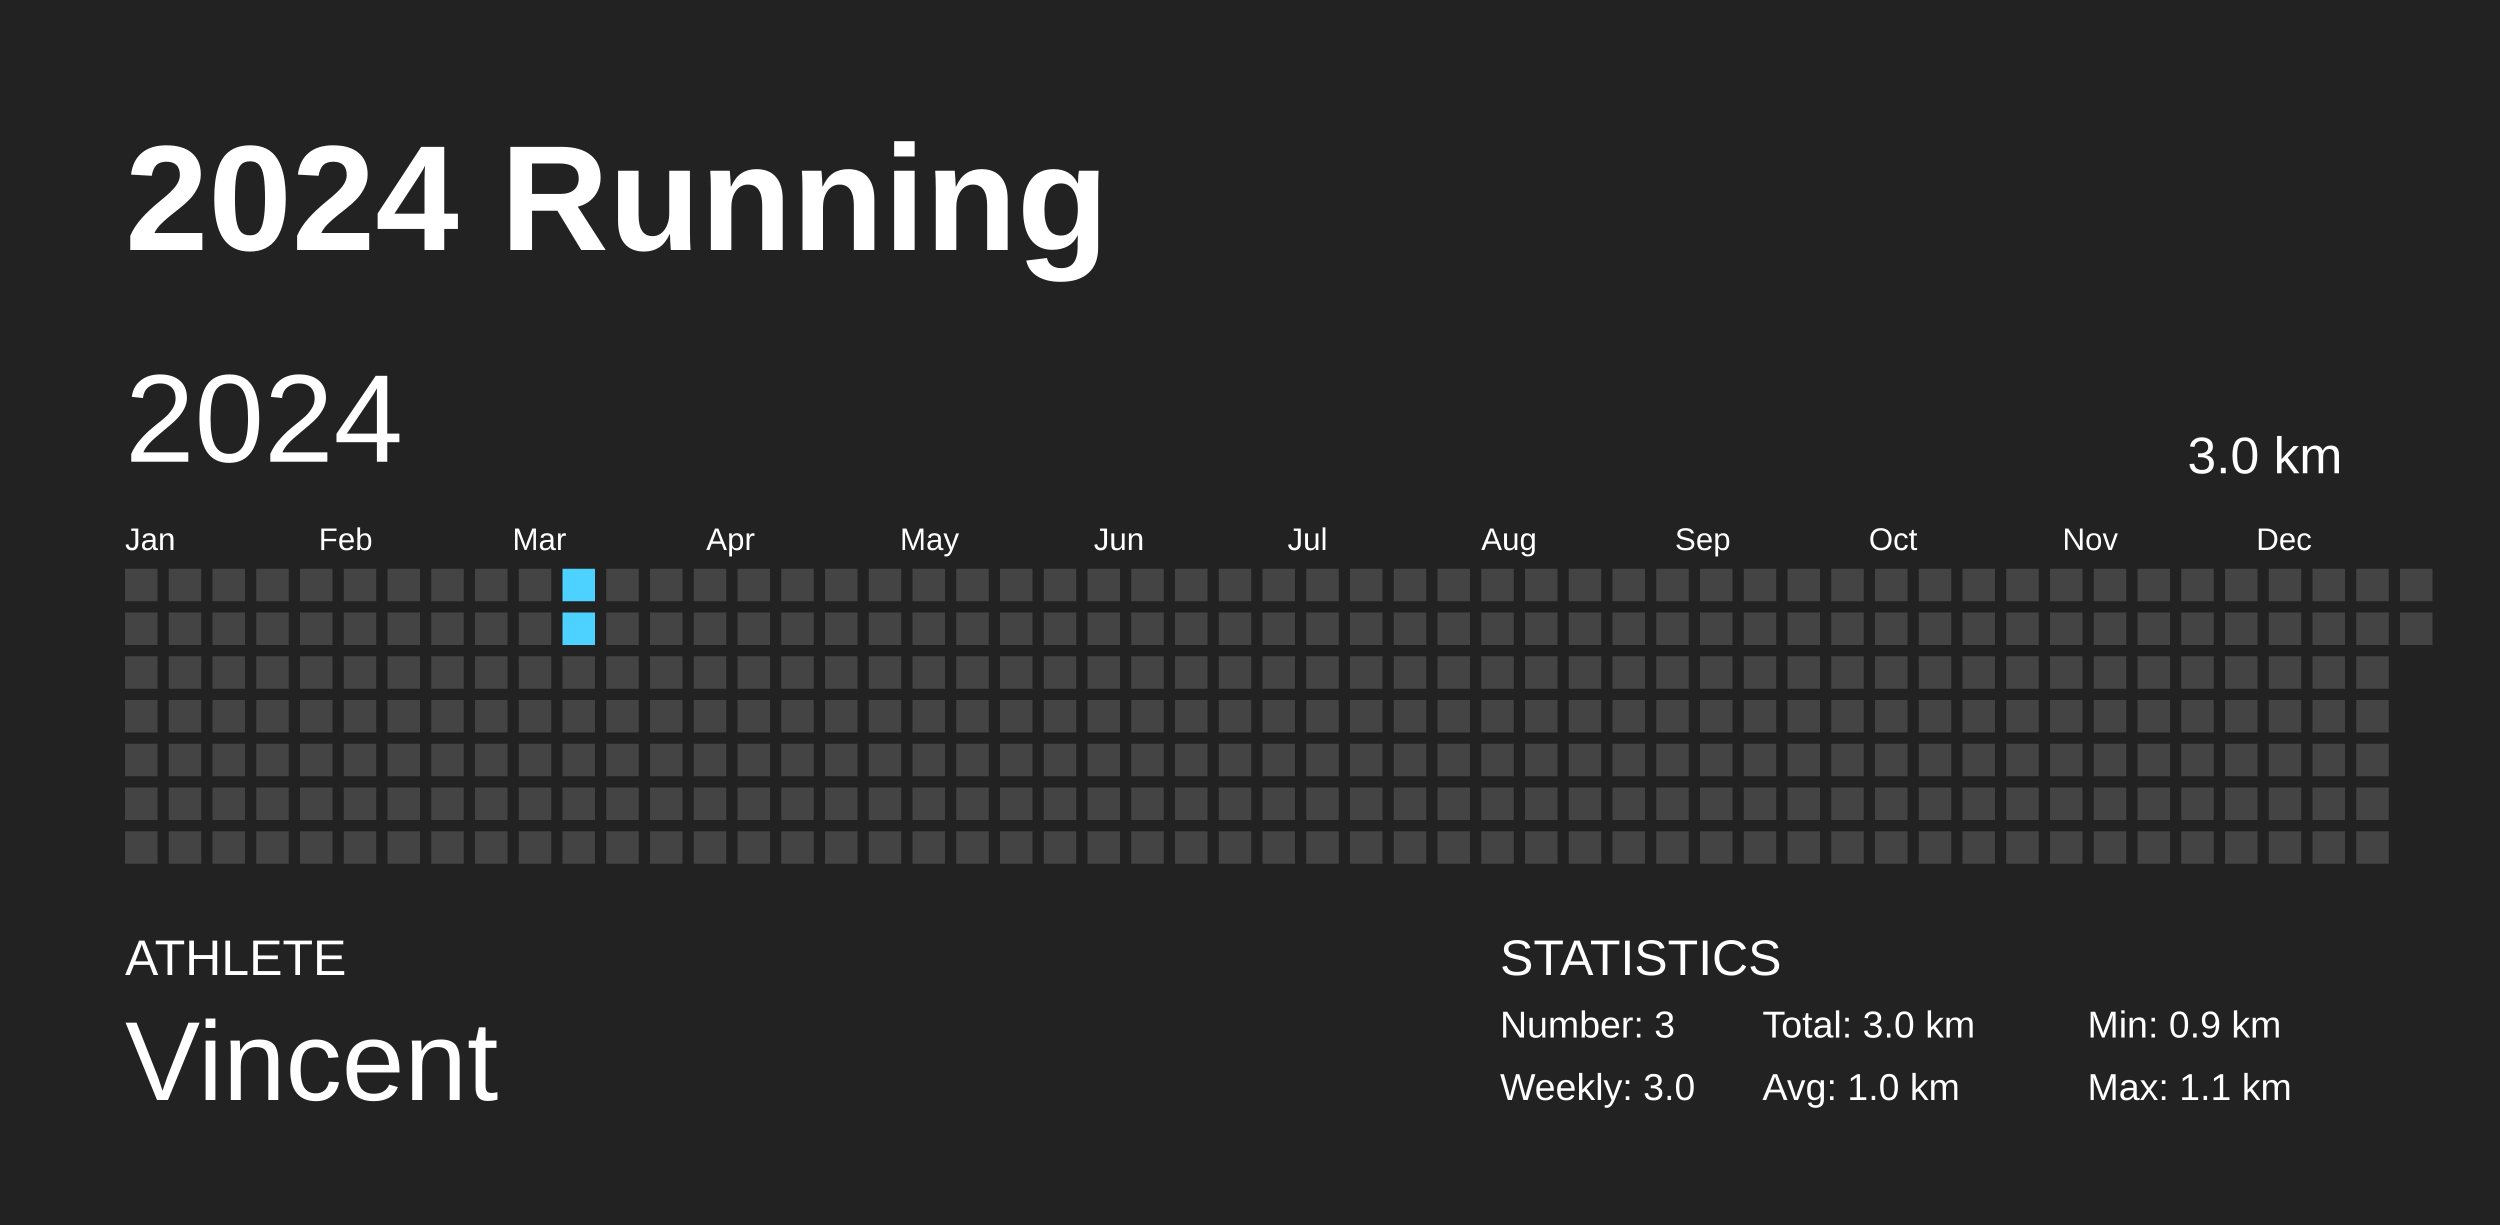
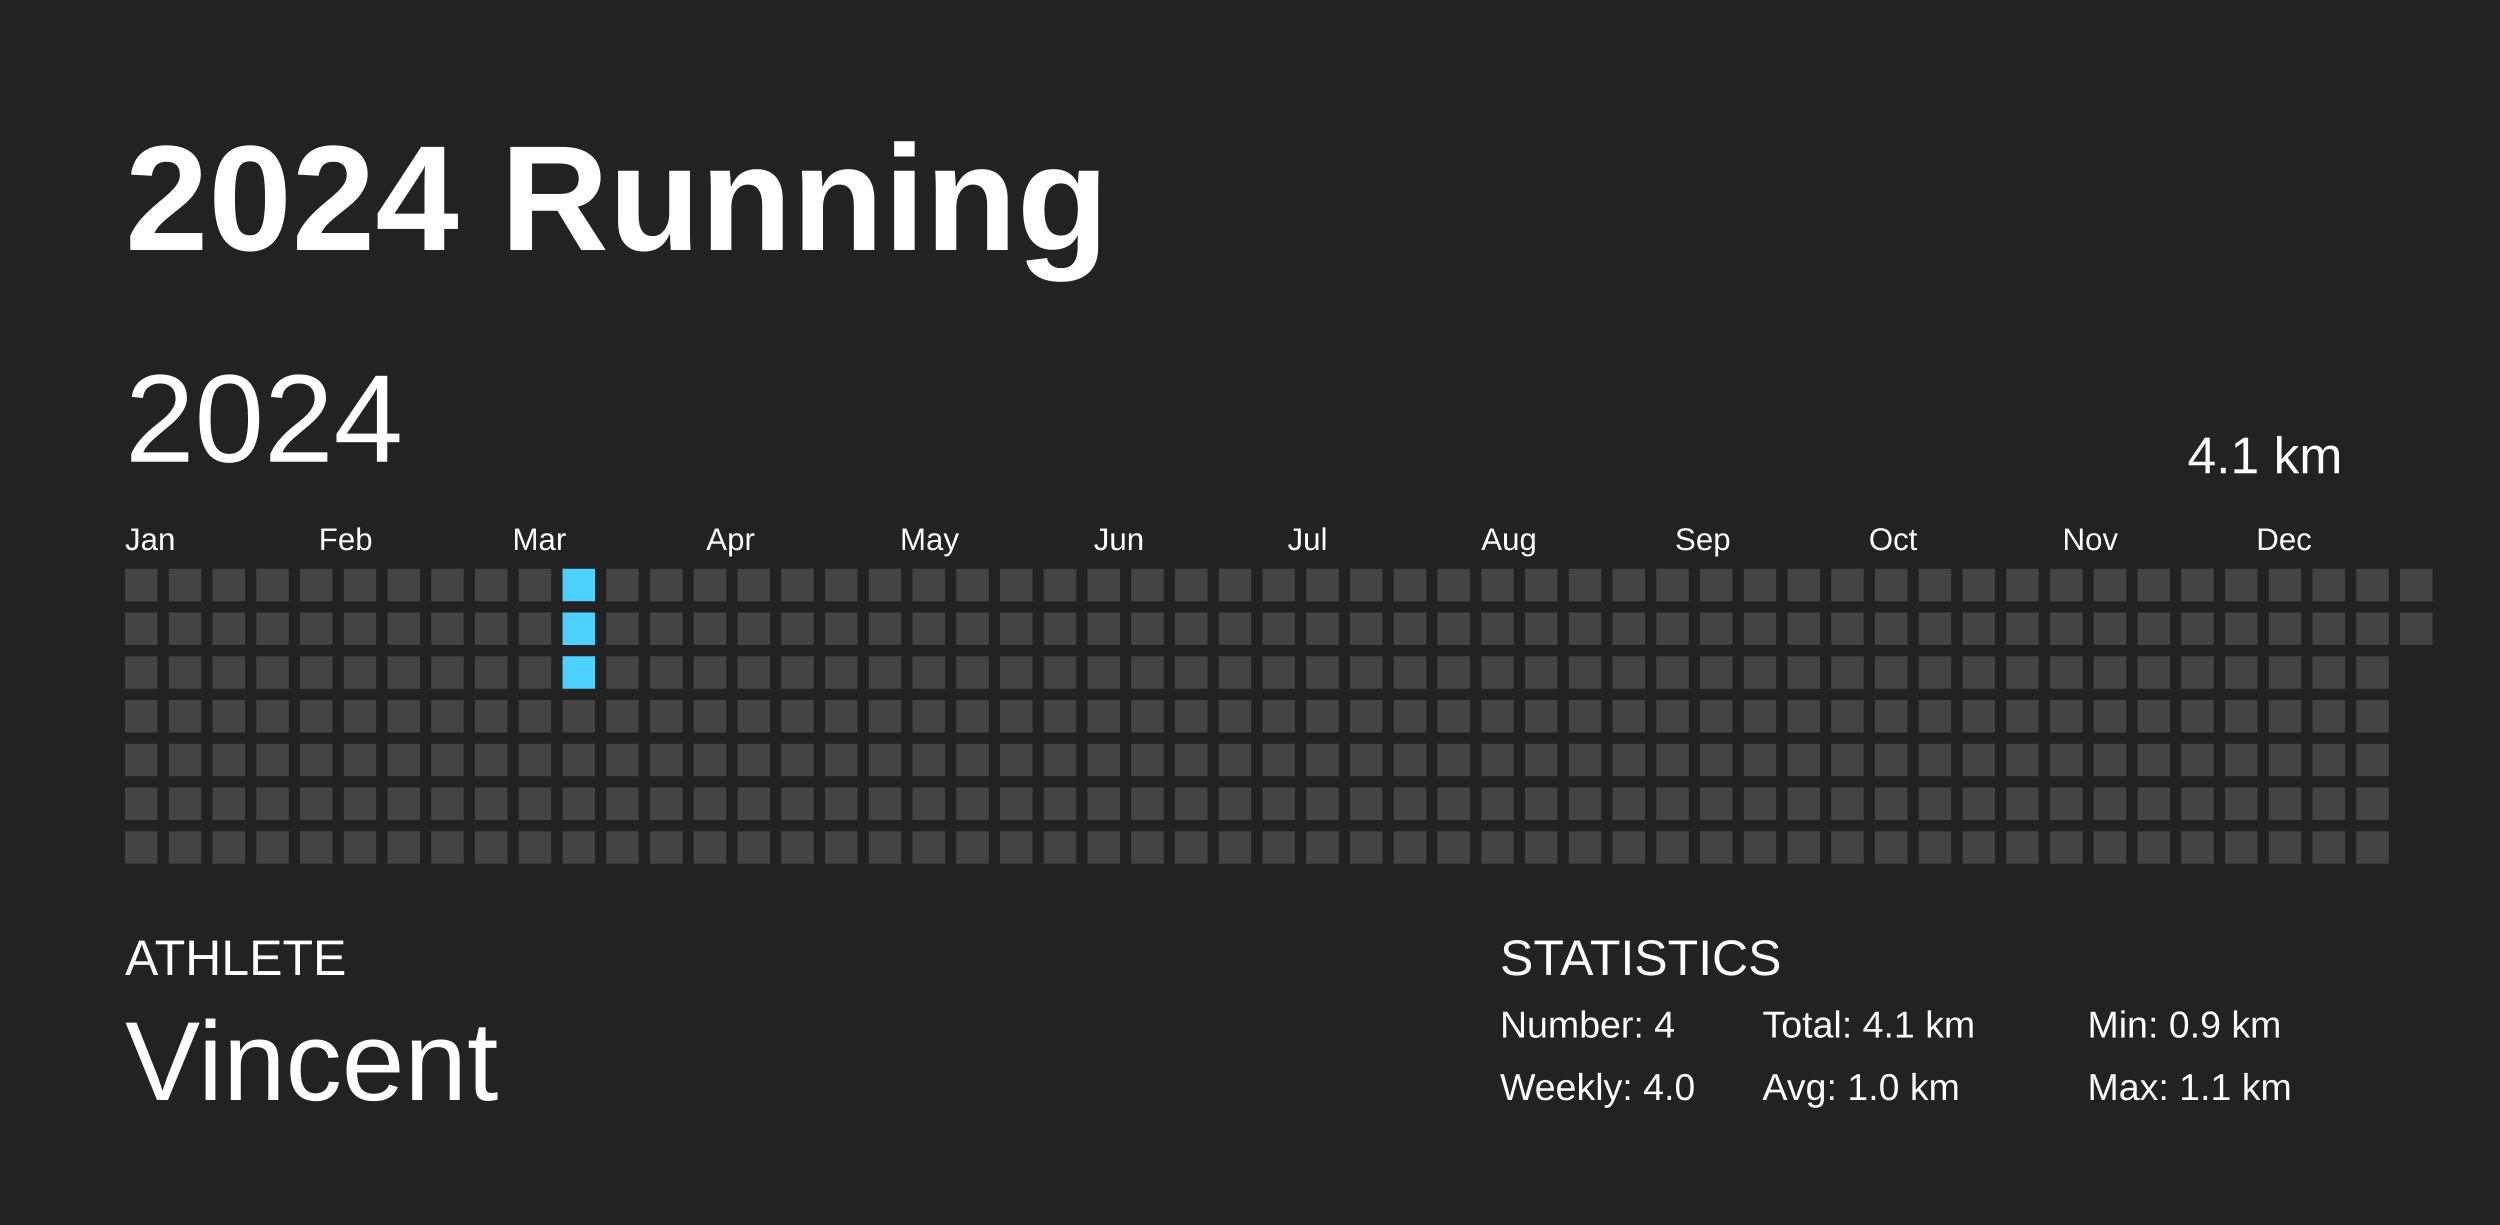
<svg xmlns="http://www.w3.org/2000/svg" baseProfile="full" height="98mm" version="1.1" viewBox="0,0,200,98" width="200mm">
  <defs />
  <rect fill="#222222" height="98" width="200" x="0" y="0" />
  <text fill="#FFFFFF" style="font-size:12px; font-family:Arial; font-weight:bold;" x="10" y="20">2024 Running</text>
  <text fill="#FFFFFF" style="font-size:4px; font-family:Arial" x="10" y="78">ATHLETE</text>
  <text fill="#FFFFFF" style="font-size:9px; font-family:Arial" x="10" y="88">Vincent</text>
  <text fill="#FFFFFF" style="font-size:4px; font-family:Arial" x="120" y="78">STATISTICS</text>
-   <text fill="#FFFFFF" style="font-size:3px; font-family:Arial" x="120" y="83">Number: 3</text>
-   <text fill="#FFFFFF" style="font-size:3px; font-family:Arial" x="120" y="88">Weekly: 3.0</text>
-   <text fill="#FFFFFF" style="font-size:3px; font-family:Arial" x="141" y="83">Total: 3.0 km</text>
+   <text fill="#FFFFFF" style="font-size:3px; font-family:Arial" x="120" y="83">Number: 4</text>
+   <text fill="#FFFFFF" style="font-size:3px; font-family:Arial" x="120" y="88">Weekly: 4.0</text>
+   <text fill="#FFFFFF" style="font-size:3px; font-family:Arial" x="141" y="83">Total: 4.1 km</text>
  <text fill="#FFFFFF" style="font-size:3px; font-family:Arial" x="141" y="88">Avg: 1.0 km</text>
  <text fill="#FFFFFF" style="font-size:3px; font-family:Arial" x="167" y="83">Min: 0.9 km</text>
  <text fill="#FFFFFF" style="font-size:3px; font-family:Arial" x="167" y="88">Max: 1.1 km</text>
  <text dominant-baseline="hanging" fill="#FFFFFF" style="font-size:10.0px; font-family:Arial;" x="10" y="30">2024</text>
-   <text dominant-baseline="hanging" fill="#FFFFFF" style="font-size:4.125px; font-family:Arial;" x="175" y="35">3.0 km</text>
+   <text dominant-baseline="hanging" fill="#FFFFFF" style="font-size:4.125px; font-family:Arial;" x="175" y="35">4.1 km</text>
  <text fill="#FFFFFF" style="font-size:2.5px; font-family:Arial" x="10.0" y="44">Jan</text>
  <text fill="#FFFFFF" style="font-size:2.5px; font-family:Arial" x="25.5" y="44">Feb</text>
  <text fill="#FFFFFF" style="font-size:2.5px; font-family:Arial" x="41.0" y="44">Mar</text>
  <text fill="#FFFFFF" style="font-size:2.5px; font-family:Arial" x="56.5" y="44">Apr</text>
  <text fill="#FFFFFF" style="font-size:2.5px; font-family:Arial" x="72.0" y="44">May</text>
  <text fill="#FFFFFF" style="font-size:2.5px; font-family:Arial" x="87.5" y="44">Jun</text>
  <text fill="#FFFFFF" style="font-size:2.5px; font-family:Arial" x="103.0" y="44">Jul</text>
  <text fill="#FFFFFF" style="font-size:2.5px; font-family:Arial" x="118.5" y="44">Aug</text>
  <text fill="#FFFFFF" style="font-size:2.5px; font-family:Arial" x="134.0" y="44">Sep</text>
  <text fill="#FFFFFF" style="font-size:2.5px; font-family:Arial" x="149.5" y="44">Oct</text>
  <text fill="#FFFFFF" style="font-size:2.5px; font-family:Arial" x="165.0" y="44">Nov</text>
  <text fill="#FFFFFF" style="font-size:2.5px; font-family:Arial" x="180.5" y="44">Dec</text>
  <rect fill="#444444" height="2.6" width="2.6" x="10.0" y="45.5" />
  <rect fill="#444444" height="2.6" width="2.6" x="10.0" y="49.0" />
  <rect fill="#444444" height="2.6" width="2.6" x="10.0" y="52.5" />
  <rect fill="#444444" height="2.6" width="2.6" x="10.0" y="56.0" />
  <rect fill="#444444" height="2.6" width="2.6" x="10.0" y="59.5" />
  <rect fill="#444444" height="2.6" width="2.6" x="10.0" y="63.0" />
  <rect fill="#444444" height="2.6" width="2.6" x="10.0" y="66.5" />
  <rect fill="#444444" height="2.6" width="2.6" x="13.5" y="45.5" />
  <rect fill="#444444" height="2.6" width="2.6" x="13.5" y="49.0" />
  <rect fill="#444444" height="2.6" width="2.6" x="13.5" y="52.5" />
  <rect fill="#444444" height="2.6" width="2.6" x="13.5" y="56.0" />
  <rect fill="#444444" height="2.6" width="2.6" x="13.5" y="59.5" />
  <rect fill="#444444" height="2.6" width="2.6" x="13.5" y="63.0" />
  <rect fill="#444444" height="2.6" width="2.6" x="13.5" y="66.5" />
  <rect fill="#444444" height="2.6" width="2.6" x="17.0" y="45.5" />
  <rect fill="#444444" height="2.6" width="2.6" x="17.0" y="49.0" />
  <rect fill="#444444" height="2.6" width="2.6" x="17.0" y="52.5" />
  <rect fill="#444444" height="2.6" width="2.6" x="17.0" y="56.0" />
  <rect fill="#444444" height="2.6" width="2.6" x="17.0" y="59.5" />
  <rect fill="#444444" height="2.6" width="2.6" x="17.0" y="63.0" />
  <rect fill="#444444" height="2.6" width="2.6" x="17.0" y="66.5" />
  <rect fill="#444444" height="2.6" width="2.6" x="20.5" y="45.5" />
  <rect fill="#444444" height="2.6" width="2.6" x="20.5" y="49.0" />
  <rect fill="#444444" height="2.6" width="2.6" x="20.5" y="52.5" />
  <rect fill="#444444" height="2.6" width="2.6" x="20.5" y="56.0" />
  <rect fill="#444444" height="2.6" width="2.6" x="20.5" y="59.5" />
  <rect fill="#444444" height="2.6" width="2.6" x="20.5" y="63.0" />
  <rect fill="#444444" height="2.6" width="2.6" x="20.5" y="66.5" />
  <rect fill="#444444" height="2.6" width="2.6" x="24.0" y="45.5" />
  <rect fill="#444444" height="2.6" width="2.6" x="24.0" y="49.0" />
  <rect fill="#444444" height="2.6" width="2.6" x="24.0" y="52.5" />
  <rect fill="#444444" height="2.6" width="2.6" x="24.0" y="56.0" />
  <rect fill="#444444" height="2.6" width="2.6" x="24.0" y="59.5" />
  <rect fill="#444444" height="2.6" width="2.6" x="24.0" y="63.0" />
  <rect fill="#444444" height="2.6" width="2.6" x="24.0" y="66.5" />
  <rect fill="#444444" height="2.6" width="2.6" x="27.5" y="45.5" />
  <rect fill="#444444" height="2.6" width="2.6" x="27.5" y="49.0" />
  <rect fill="#444444" height="2.6" width="2.6" x="27.5" y="52.5" />
  <rect fill="#444444" height="2.6" width="2.6" x="27.5" y="56.0" />
  <rect fill="#444444" height="2.6" width="2.6" x="27.5" y="59.5" />
  <rect fill="#444444" height="2.6" width="2.6" x="27.5" y="63.0" />
  <rect fill="#444444" height="2.6" width="2.6" x="27.5" y="66.5" />
  <rect fill="#444444" height="2.6" width="2.6" x="31.0" y="45.5" />
  <rect fill="#444444" height="2.6" width="2.6" x="31.0" y="49.0" />
  <rect fill="#444444" height="2.6" width="2.6" x="31.0" y="52.5" />
  <rect fill="#444444" height="2.6" width="2.6" x="31.0" y="56.0" />
  <rect fill="#444444" height="2.6" width="2.6" x="31.0" y="59.5" />
  <rect fill="#444444" height="2.6" width="2.6" x="31.0" y="63.0" />
  <rect fill="#444444" height="2.6" width="2.6" x="31.0" y="66.5" />
  <rect fill="#444444" height="2.6" width="2.6" x="34.5" y="45.5" />
  <rect fill="#444444" height="2.6" width="2.6" x="34.5" y="49.0" />
  <rect fill="#444444" height="2.6" width="2.6" x="34.5" y="52.5" />
  <rect fill="#444444" height="2.6" width="2.6" x="34.5" y="56.0" />
  <rect fill="#444444" height="2.6" width="2.6" x="34.5" y="59.5" />
  <rect fill="#444444" height="2.6" width="2.6" x="34.5" y="63.0" />
  <rect fill="#444444" height="2.6" width="2.6" x="34.5" y="66.5" />
  <rect fill="#444444" height="2.6" width="2.6" x="38.0" y="45.5" />
  <rect fill="#444444" height="2.6" width="2.6" x="38.0" y="49.0" />
  <rect fill="#444444" height="2.6" width="2.6" x="38.0" y="52.5" />
  <rect fill="#444444" height="2.6" width="2.6" x="38.0" y="56.0" />
  <rect fill="#444444" height="2.6" width="2.6" x="38.0" y="59.5" />
  <rect fill="#444444" height="2.6" width="2.6" x="38.0" y="63.0" />
  <rect fill="#444444" height="2.6" width="2.6" x="38.0" y="66.5" />
  <rect fill="#444444" height="2.6" width="2.6" x="41.5" y="45.5" />
  <rect fill="#444444" height="2.6" width="2.6" x="41.5" y="49.0" />
  <rect fill="#444444" height="2.6" width="2.6" x="41.5" y="52.5" />
  <rect fill="#444444" height="2.6" width="2.6" x="41.5" y="56.0" />
  <rect fill="#444444" height="2.6" width="2.6" x="41.5" y="59.5" />
  <rect fill="#444444" height="2.6" width="2.6" x="41.5" y="63.0" />
  <rect fill="#444444" height="2.6" width="2.6" x="41.5" y="66.5" />
  <rect fill="#4dd2ff" height="2.6" width="2.6" x="45.0" y="45.5" />
  <rect fill="#4dd2ff" height="2.6" width="2.6" x="45.0" y="49.0" />
-   <rect fill="#444444" height="2.6" width="2.6" x="45.0" y="52.5" />
+   <rect fill="#4dd2ff" height="2.6" width="2.6" x="45.0" y="52.5" />
  <rect fill="#444444" height="2.6" width="2.6" x="45.0" y="56.0" />
  <rect fill="#444444" height="2.6" width="2.6" x="45.0" y="59.5" />
  <rect fill="#444444" height="2.6" width="2.6" x="45.0" y="63.0" />
  <rect fill="#444444" height="2.6" width="2.6" x="45.0" y="66.5" />
  <rect fill="#444444" height="2.6" width="2.6" x="48.5" y="45.5" />
  <rect fill="#444444" height="2.6" width="2.6" x="48.5" y="49.0" />
  <rect fill="#444444" height="2.6" width="2.6" x="48.5" y="52.5" />
  <rect fill="#444444" height="2.6" width="2.6" x="48.5" y="56.0" />
  <rect fill="#444444" height="2.6" width="2.6" x="48.5" y="59.5" />
  <rect fill="#444444" height="2.6" width="2.6" x="48.5" y="63.0" />
  <rect fill="#444444" height="2.6" width="2.6" x="48.5" y="66.5" />
  <rect fill="#444444" height="2.6" width="2.6" x="52.0" y="45.5" />
  <rect fill="#444444" height="2.6" width="2.6" x="52.0" y="49.0" />
  <rect fill="#444444" height="2.6" width="2.6" x="52.0" y="52.5" />
  <rect fill="#444444" height="2.6" width="2.6" x="52.0" y="56.0" />
  <rect fill="#444444" height="2.6" width="2.6" x="52.0" y="59.5" />
  <rect fill="#444444" height="2.6" width="2.6" x="52.0" y="63.0" />
  <rect fill="#444444" height="2.6" width="2.6" x="52.0" y="66.5" />
  <rect fill="#444444" height="2.6" width="2.6" x="55.5" y="45.5" />
  <rect fill="#444444" height="2.6" width="2.6" x="55.5" y="49.0" />
  <rect fill="#444444" height="2.6" width="2.6" x="55.5" y="52.5" />
  <rect fill="#444444" height="2.6" width="2.6" x="55.5" y="56.0" />
  <rect fill="#444444" height="2.6" width="2.6" x="55.5" y="59.5" />
  <rect fill="#444444" height="2.6" width="2.6" x="55.5" y="63.0" />
  <rect fill="#444444" height="2.6" width="2.6" x="55.5" y="66.5" />
  <rect fill="#444444" height="2.6" width="2.6" x="59.0" y="45.5" />
  <rect fill="#444444" height="2.6" width="2.6" x="59.0" y="49.0" />
  <rect fill="#444444" height="2.6" width="2.6" x="59.0" y="52.5" />
  <rect fill="#444444" height="2.6" width="2.6" x="59.0" y="56.0" />
  <rect fill="#444444" height="2.6" width="2.6" x="59.0" y="59.5" />
  <rect fill="#444444" height="2.6" width="2.6" x="59.0" y="63.0" />
  <rect fill="#444444" height="2.6" width="2.6" x="59.0" y="66.5" />
  <rect fill="#444444" height="2.6" width="2.6" x="62.5" y="45.5" />
  <rect fill="#444444" height="2.6" width="2.6" x="62.5" y="49.0" />
  <rect fill="#444444" height="2.6" width="2.6" x="62.5" y="52.5" />
  <rect fill="#444444" height="2.6" width="2.6" x="62.5" y="56.0" />
  <rect fill="#444444" height="2.6" width="2.6" x="62.5" y="59.5" />
  <rect fill="#444444" height="2.6" width="2.6" x="62.5" y="63.0" />
  <rect fill="#444444" height="2.6" width="2.6" x="62.5" y="66.5" />
  <rect fill="#444444" height="2.6" width="2.6" x="66.0" y="45.5" />
  <rect fill="#444444" height="2.6" width="2.6" x="66.0" y="49.0" />
  <rect fill="#444444" height="2.6" width="2.6" x="66.0" y="52.5" />
  <rect fill="#444444" height="2.6" width="2.6" x="66.0" y="56.0" />
  <rect fill="#444444" height="2.6" width="2.6" x="66.0" y="59.5" />
  <rect fill="#444444" height="2.6" width="2.6" x="66.0" y="63.0" />
  <rect fill="#444444" height="2.6" width="2.6" x="66.0" y="66.5" />
  <rect fill="#444444" height="2.6" width="2.6" x="69.5" y="45.5" />
  <rect fill="#444444" height="2.6" width="2.6" x="69.5" y="49.0" />
  <rect fill="#444444" height="2.6" width="2.6" x="69.5" y="52.5" />
  <rect fill="#444444" height="2.6" width="2.6" x="69.5" y="56.0" />
  <rect fill="#444444" height="2.6" width="2.6" x="69.5" y="59.5" />
  <rect fill="#444444" height="2.6" width="2.6" x="69.5" y="63.0" />
  <rect fill="#444444" height="2.6" width="2.6" x="69.5" y="66.5" />
  <rect fill="#444444" height="2.6" width="2.6" x="73.0" y="45.5" />
  <rect fill="#444444" height="2.6" width="2.6" x="73.0" y="49.0" />
  <rect fill="#444444" height="2.6" width="2.6" x="73.0" y="52.5" />
  <rect fill="#444444" height="2.6" width="2.6" x="73.0" y="56.0" />
  <rect fill="#444444" height="2.6" width="2.6" x="73.0" y="59.5" />
  <rect fill="#444444" height="2.6" width="2.6" x="73.0" y="63.0" />
  <rect fill="#444444" height="2.6" width="2.6" x="73.0" y="66.5" />
  <rect fill="#444444" height="2.6" width="2.6" x="76.5" y="45.5" />
  <rect fill="#444444" height="2.6" width="2.6" x="76.5" y="49.0" />
  <rect fill="#444444" height="2.6" width="2.6" x="76.5" y="52.5" />
  <rect fill="#444444" height="2.6" width="2.6" x="76.5" y="56.0" />
  <rect fill="#444444" height="2.6" width="2.6" x="76.5" y="59.5" />
  <rect fill="#444444" height="2.6" width="2.6" x="76.5" y="63.0" />
  <rect fill="#444444" height="2.6" width="2.6" x="76.5" y="66.5" />
  <rect fill="#444444" height="2.6" width="2.6" x="80.0" y="45.5" />
  <rect fill="#444444" height="2.6" width="2.6" x="80.0" y="49.0" />
  <rect fill="#444444" height="2.6" width="2.6" x="80.0" y="52.5" />
  <rect fill="#444444" height="2.6" width="2.6" x="80.0" y="56.0" />
  <rect fill="#444444" height="2.6" width="2.6" x="80.0" y="59.5" />
  <rect fill="#444444" height="2.6" width="2.6" x="80.0" y="63.0" />
  <rect fill="#444444" height="2.6" width="2.6" x="80.0" y="66.5" />
  <rect fill="#444444" height="2.6" width="2.6" x="83.5" y="45.5" />
  <rect fill="#444444" height="2.6" width="2.6" x="83.5" y="49.0" />
  <rect fill="#444444" height="2.6" width="2.6" x="83.5" y="52.5" />
  <rect fill="#444444" height="2.6" width="2.6" x="83.5" y="56.0" />
  <rect fill="#444444" height="2.6" width="2.6" x="83.5" y="59.5" />
  <rect fill="#444444" height="2.6" width="2.6" x="83.5" y="63.0" />
  <rect fill="#444444" height="2.6" width="2.6" x="83.5" y="66.5" />
  <rect fill="#444444" height="2.6" width="2.6" x="87.0" y="45.5" />
  <rect fill="#444444" height="2.6" width="2.6" x="87.0" y="49.0" />
  <rect fill="#444444" height="2.6" width="2.6" x="87.0" y="52.5" />
  <rect fill="#444444" height="2.6" width="2.6" x="87.0" y="56.0" />
  <rect fill="#444444" height="2.6" width="2.6" x="87.0" y="59.5" />
  <rect fill="#444444" height="2.6" width="2.6" x="87.0" y="63.0" />
  <rect fill="#444444" height="2.6" width="2.6" x="87.0" y="66.5" />
  <rect fill="#444444" height="2.6" width="2.6" x="90.5" y="45.5" />
  <rect fill="#444444" height="2.6" width="2.6" x="90.5" y="49.0" />
  <rect fill="#444444" height="2.6" width="2.6" x="90.5" y="52.5" />
  <rect fill="#444444" height="2.6" width="2.6" x="90.5" y="56.0" />
  <rect fill="#444444" height="2.6" width="2.6" x="90.5" y="59.5" />
  <rect fill="#444444" height="2.6" width="2.6" x="90.5" y="63.0" />
  <rect fill="#444444" height="2.6" width="2.6" x="90.5" y="66.5" />
  <rect fill="#444444" height="2.6" width="2.6" x="94.0" y="45.5" />
  <rect fill="#444444" height="2.6" width="2.6" x="94.0" y="49.0" />
  <rect fill="#444444" height="2.6" width="2.6" x="94.0" y="52.5" />
  <rect fill="#444444" height="2.6" width="2.6" x="94.0" y="56.0" />
  <rect fill="#444444" height="2.6" width="2.6" x="94.0" y="59.5" />
  <rect fill="#444444" height="2.6" width="2.6" x="94.0" y="63.0" />
  <rect fill="#444444" height="2.6" width="2.6" x="94.0" y="66.5" />
  <rect fill="#444444" height="2.6" width="2.6" x="97.5" y="45.5" />
  <rect fill="#444444" height="2.6" width="2.6" x="97.5" y="49.0" />
  <rect fill="#444444" height="2.6" width="2.6" x="97.5" y="52.5" />
  <rect fill="#444444" height="2.6" width="2.6" x="97.5" y="56.0" />
  <rect fill="#444444" height="2.6" width="2.6" x="97.5" y="59.5" />
  <rect fill="#444444" height="2.6" width="2.6" x="97.5" y="63.0" />
  <rect fill="#444444" height="2.6" width="2.6" x="97.5" y="66.5" />
  <rect fill="#444444" height="2.6" width="2.6" x="101.0" y="45.5" />
  <rect fill="#444444" height="2.6" width="2.6" x="101.0" y="49.0" />
  <rect fill="#444444" height="2.6" width="2.6" x="101.0" y="52.5" />
  <rect fill="#444444" height="2.6" width="2.6" x="101.0" y="56.0" />
  <rect fill="#444444" height="2.6" width="2.6" x="101.0" y="59.5" />
  <rect fill="#444444" height="2.6" width="2.6" x="101.0" y="63.0" />
  <rect fill="#444444" height="2.6" width="2.6" x="101.0" y="66.5" />
  <rect fill="#444444" height="2.6" width="2.6" x="104.5" y="45.5" />
  <rect fill="#444444" height="2.6" width="2.6" x="104.5" y="49.0" />
  <rect fill="#444444" height="2.6" width="2.6" x="104.5" y="52.5" />
  <rect fill="#444444" height="2.6" width="2.6" x="104.5" y="56.0" />
  <rect fill="#444444" height="2.6" width="2.6" x="104.5" y="59.5" />
  <rect fill="#444444" height="2.6" width="2.6" x="104.5" y="63.0" />
  <rect fill="#444444" height="2.6" width="2.6" x="104.5" y="66.5" />
  <rect fill="#444444" height="2.6" width="2.6" x="108.0" y="45.5" />
  <rect fill="#444444" height="2.6" width="2.6" x="108.0" y="49.0" />
  <rect fill="#444444" height="2.6" width="2.6" x="108.0" y="52.5" />
  <rect fill="#444444" height="2.6" width="2.6" x="108.0" y="56.0" />
  <rect fill="#444444" height="2.6" width="2.6" x="108.0" y="59.5" />
  <rect fill="#444444" height="2.6" width="2.6" x="108.0" y="63.0" />
  <rect fill="#444444" height="2.6" width="2.6" x="108.0" y="66.5" />
  <rect fill="#444444" height="2.6" width="2.6" x="111.5" y="45.5" />
  <rect fill="#444444" height="2.6" width="2.6" x="111.5" y="49.0" />
  <rect fill="#444444" height="2.6" width="2.6" x="111.5" y="52.5" />
  <rect fill="#444444" height="2.6" width="2.6" x="111.5" y="56.0" />
  <rect fill="#444444" height="2.6" width="2.6" x="111.5" y="59.5" />
  <rect fill="#444444" height="2.6" width="2.6" x="111.5" y="63.0" />
  <rect fill="#444444" height="2.6" width="2.6" x="111.5" y="66.5" />
  <rect fill="#444444" height="2.6" width="2.6" x="115.0" y="45.5" />
  <rect fill="#444444" height="2.6" width="2.6" x="115.0" y="49.0" />
  <rect fill="#444444" height="2.6" width="2.6" x="115.0" y="52.5" />
  <rect fill="#444444" height="2.6" width="2.6" x="115.0" y="56.0" />
  <rect fill="#444444" height="2.6" width="2.6" x="115.0" y="59.5" />
  <rect fill="#444444" height="2.6" width="2.6" x="115.0" y="63.0" />
  <rect fill="#444444" height="2.6" width="2.6" x="115.0" y="66.5" />
  <rect fill="#444444" height="2.6" width="2.6" x="118.5" y="45.5" />
  <rect fill="#444444" height="2.6" width="2.6" x="118.5" y="49.0" />
  <rect fill="#444444" height="2.6" width="2.6" x="118.5" y="52.5" />
  <rect fill="#444444" height="2.6" width="2.6" x="118.5" y="56.0" />
  <rect fill="#444444" height="2.6" width="2.6" x="118.5" y="59.5" />
  <rect fill="#444444" height="2.6" width="2.6" x="118.5" y="63.0" />
  <rect fill="#444444" height="2.6" width="2.6" x="118.5" y="66.5" />
  <rect fill="#444444" height="2.6" width="2.6" x="122.0" y="45.5" />
  <rect fill="#444444" height="2.6" width="2.6" x="122.0" y="49.0" />
  <rect fill="#444444" height="2.6" width="2.6" x="122.0" y="52.5" />
  <rect fill="#444444" height="2.6" width="2.6" x="122.0" y="56.0" />
  <rect fill="#444444" height="2.6" width="2.6" x="122.0" y="59.5" />
  <rect fill="#444444" height="2.6" width="2.6" x="122.0" y="63.0" />
  <rect fill="#444444" height="2.6" width="2.6" x="122.0" y="66.5" />
  <rect fill="#444444" height="2.6" width="2.6" x="125.5" y="45.5" />
  <rect fill="#444444" height="2.6" width="2.6" x="125.5" y="49.0" />
  <rect fill="#444444" height="2.6" width="2.6" x="125.5" y="52.5" />
  <rect fill="#444444" height="2.6" width="2.6" x="125.5" y="56.0" />
  <rect fill="#444444" height="2.6" width="2.6" x="125.5" y="59.5" />
  <rect fill="#444444" height="2.6" width="2.6" x="125.5" y="63.0" />
  <rect fill="#444444" height="2.6" width="2.6" x="125.5" y="66.5" />
  <rect fill="#444444" height="2.6" width="2.6" x="129.0" y="45.5" />
  <rect fill="#444444" height="2.6" width="2.6" x="129.0" y="49.0" />
  <rect fill="#444444" height="2.6" width="2.6" x="129.0" y="52.5" />
  <rect fill="#444444" height="2.6" width="2.6" x="129.0" y="56.0" />
  <rect fill="#444444" height="2.6" width="2.6" x="129.0" y="59.5" />
  <rect fill="#444444" height="2.6" width="2.6" x="129.0" y="63.0" />
  <rect fill="#444444" height="2.6" width="2.6" x="129.0" y="66.5" />
  <rect fill="#444444" height="2.6" width="2.6" x="132.5" y="45.5" />
  <rect fill="#444444" height="2.6" width="2.6" x="132.5" y="49.0" />
  <rect fill="#444444" height="2.6" width="2.6" x="132.5" y="52.5" />
  <rect fill="#444444" height="2.6" width="2.6" x="132.5" y="56.0" />
  <rect fill="#444444" height="2.6" width="2.6" x="132.5" y="59.5" />
  <rect fill="#444444" height="2.6" width="2.6" x="132.5" y="63.0" />
  <rect fill="#444444" height="2.6" width="2.6" x="132.5" y="66.5" />
  <rect fill="#444444" height="2.6" width="2.6" x="136.0" y="45.5" />
  <rect fill="#444444" height="2.6" width="2.6" x="136.0" y="49.0" />
  <rect fill="#444444" height="2.6" width="2.6" x="136.0" y="52.5" />
  <rect fill="#444444" height="2.6" width="2.6" x="136.0" y="56.0" />
  <rect fill="#444444" height="2.6" width="2.6" x="136.0" y="59.5" />
  <rect fill="#444444" height="2.6" width="2.6" x="136.0" y="63.0" />
  <rect fill="#444444" height="2.6" width="2.6" x="136.0" y="66.5" />
  <rect fill="#444444" height="2.6" width="2.6" x="139.5" y="45.5" />
  <rect fill="#444444" height="2.6" width="2.6" x="139.5" y="49.0" />
  <rect fill="#444444" height="2.6" width="2.6" x="139.5" y="52.5" />
  <rect fill="#444444" height="2.6" width="2.6" x="139.5" y="56.0" />
  <rect fill="#444444" height="2.6" width="2.6" x="139.5" y="59.5" />
  <rect fill="#444444" height="2.6" width="2.6" x="139.5" y="63.0" />
  <rect fill="#444444" height="2.6" width="2.6" x="139.5" y="66.5" />
  <rect fill="#444444" height="2.6" width="2.6" x="143.0" y="45.5" />
  <rect fill="#444444" height="2.6" width="2.6" x="143.0" y="49.0" />
  <rect fill="#444444" height="2.6" width="2.6" x="143.0" y="52.5" />
  <rect fill="#444444" height="2.6" width="2.6" x="143.0" y="56.0" />
  <rect fill="#444444" height="2.6" width="2.6" x="143.0" y="59.5" />
  <rect fill="#444444" height="2.6" width="2.6" x="143.0" y="63.0" />
  <rect fill="#444444" height="2.6" width="2.6" x="143.0" y="66.5" />
  <rect fill="#444444" height="2.6" width="2.6" x="146.5" y="45.5" />
  <rect fill="#444444" height="2.6" width="2.6" x="146.5" y="49.0" />
  <rect fill="#444444" height="2.6" width="2.6" x="146.5" y="52.5" />
  <rect fill="#444444" height="2.6" width="2.6" x="146.5" y="56.0" />
  <rect fill="#444444" height="2.6" width="2.6" x="146.5" y="59.5" />
  <rect fill="#444444" height="2.6" width="2.6" x="146.5" y="63.0" />
  <rect fill="#444444" height="2.6" width="2.6" x="146.5" y="66.5" />
  <rect fill="#444444" height="2.6" width="2.6" x="150.0" y="45.5" />
  <rect fill="#444444" height="2.6" width="2.6" x="150.0" y="49.0" />
  <rect fill="#444444" height="2.6" width="2.6" x="150.0" y="52.5" />
  <rect fill="#444444" height="2.6" width="2.6" x="150.0" y="56.0" />
  <rect fill="#444444" height="2.6" width="2.6" x="150.0" y="59.5" />
  <rect fill="#444444" height="2.6" width="2.6" x="150.0" y="63.0" />
  <rect fill="#444444" height="2.6" width="2.6" x="150.0" y="66.5" />
  <rect fill="#444444" height="2.6" width="2.6" x="153.5" y="45.5" />
  <rect fill="#444444" height="2.6" width="2.6" x="153.5" y="49.0" />
  <rect fill="#444444" height="2.6" width="2.6" x="153.5" y="52.5" />
  <rect fill="#444444" height="2.6" width="2.6" x="153.5" y="56.0" />
  <rect fill="#444444" height="2.6" width="2.6" x="153.5" y="59.5" />
  <rect fill="#444444" height="2.6" width="2.6" x="153.5" y="63.0" />
  <rect fill="#444444" height="2.6" width="2.6" x="153.5" y="66.5" />
  <rect fill="#444444" height="2.6" width="2.6" x="157.0" y="45.5" />
  <rect fill="#444444" height="2.6" width="2.6" x="157.0" y="49.0" />
  <rect fill="#444444" height="2.6" width="2.6" x="157.0" y="52.5" />
  <rect fill="#444444" height="2.6" width="2.6" x="157.0" y="56.0" />
  <rect fill="#444444" height="2.6" width="2.6" x="157.0" y="59.5" />
  <rect fill="#444444" height="2.6" width="2.6" x="157.0" y="63.0" />
  <rect fill="#444444" height="2.6" width="2.6" x="157.0" y="66.5" />
  <rect fill="#444444" height="2.6" width="2.6" x="160.5" y="45.5" />
  <rect fill="#444444" height="2.6" width="2.6" x="160.5" y="49.0" />
  <rect fill="#444444" height="2.6" width="2.6" x="160.5" y="52.5" />
  <rect fill="#444444" height="2.6" width="2.6" x="160.5" y="56.0" />
  <rect fill="#444444" height="2.6" width="2.6" x="160.5" y="59.5" />
  <rect fill="#444444" height="2.6" width="2.6" x="160.5" y="63.0" />
  <rect fill="#444444" height="2.6" width="2.6" x="160.5" y="66.5" />
  <rect fill="#444444" height="2.6" width="2.6" x="164.0" y="45.5" />
  <rect fill="#444444" height="2.6" width="2.6" x="164.0" y="49.0" />
  <rect fill="#444444" height="2.6" width="2.6" x="164.0" y="52.5" />
  <rect fill="#444444" height="2.6" width="2.6" x="164.0" y="56.0" />
  <rect fill="#444444" height="2.6" width="2.6" x="164.0" y="59.5" />
  <rect fill="#444444" height="2.6" width="2.6" x="164.0" y="63.0" />
  <rect fill="#444444" height="2.6" width="2.6" x="164.0" y="66.5" />
  <rect fill="#444444" height="2.6" width="2.6" x="167.5" y="45.5" />
  <rect fill="#444444" height="2.6" width="2.6" x="167.5" y="49.0" />
  <rect fill="#444444" height="2.6" width="2.6" x="167.5" y="52.5" />
  <rect fill="#444444" height="2.6" width="2.6" x="167.5" y="56.0" />
  <rect fill="#444444" height="2.6" width="2.6" x="167.5" y="59.5" />
  <rect fill="#444444" height="2.6" width="2.6" x="167.5" y="63.0" />
  <rect fill="#444444" height="2.6" width="2.6" x="167.5" y="66.5" />
  <rect fill="#444444" height="2.6" width="2.6" x="171.0" y="45.5" />
  <rect fill="#444444" height="2.6" width="2.6" x="171.0" y="49.0" />
  <rect fill="#444444" height="2.6" width="2.6" x="171.0" y="52.5" />
  <rect fill="#444444" height="2.6" width="2.6" x="171.0" y="56.0" />
  <rect fill="#444444" height="2.6" width="2.6" x="171.0" y="59.5" />
  <rect fill="#444444" height="2.6" width="2.6" x="171.0" y="63.0" />
  <rect fill="#444444" height="2.6" width="2.6" x="171.0" y="66.5" />
  <rect fill="#444444" height="2.6" width="2.6" x="174.5" y="45.5" />
  <rect fill="#444444" height="2.6" width="2.6" x="174.5" y="49.0" />
  <rect fill="#444444" height="2.6" width="2.6" x="174.5" y="52.5" />
  <rect fill="#444444" height="2.6" width="2.6" x="174.5" y="56.0" />
  <rect fill="#444444" height="2.6" width="2.6" x="174.5" y="59.5" />
  <rect fill="#444444" height="2.6" width="2.6" x="174.5" y="63.0" />
  <rect fill="#444444" height="2.6" width="2.6" x="174.5" y="66.5" />
  <rect fill="#444444" height="2.6" width="2.6" x="178.0" y="45.5" />
  <rect fill="#444444" height="2.6" width="2.6" x="178.0" y="49.0" />
  <rect fill="#444444" height="2.6" width="2.6" x="178.0" y="52.5" />
  <rect fill="#444444" height="2.6" width="2.6" x="178.0" y="56.0" />
  <rect fill="#444444" height="2.6" width="2.6" x="178.0" y="59.5" />
  <rect fill="#444444" height="2.6" width="2.6" x="178.0" y="63.0" />
  <rect fill="#444444" height="2.6" width="2.6" x="178.0" y="66.5" />
  <rect fill="#444444" height="2.6" width="2.6" x="181.5" y="45.5" />
  <rect fill="#444444" height="2.6" width="2.6" x="181.5" y="49.0" />
  <rect fill="#444444" height="2.6" width="2.6" x="181.5" y="52.5" />
  <rect fill="#444444" height="2.6" width="2.6" x="181.5" y="56.0" />
  <rect fill="#444444" height="2.6" width="2.6" x="181.5" y="59.5" />
  <rect fill="#444444" height="2.6" width="2.6" x="181.5" y="63.0" />
  <rect fill="#444444" height="2.6" width="2.6" x="181.5" y="66.5" />
  <rect fill="#444444" height="2.6" width="2.6" x="185.0" y="45.5" />
  <rect fill="#444444" height="2.6" width="2.6" x="185.0" y="49.0" />
  <rect fill="#444444" height="2.6" width="2.6" x="185.0" y="52.5" />
  <rect fill="#444444" height="2.6" width="2.6" x="185.0" y="56.0" />
  <rect fill="#444444" height="2.6" width="2.6" x="185.0" y="59.5" />
  <rect fill="#444444" height="2.6" width="2.6" x="185.0" y="63.0" />
  <rect fill="#444444" height="2.6" width="2.6" x="185.0" y="66.5" />
  <rect fill="#444444" height="2.6" width="2.6" x="188.5" y="45.5" />
  <rect fill="#444444" height="2.6" width="2.6" x="188.5" y="49.0" />
  <rect fill="#444444" height="2.6" width="2.6" x="188.5" y="52.5" />
  <rect fill="#444444" height="2.6" width="2.6" x="188.5" y="56.0" />
  <rect fill="#444444" height="2.6" width="2.6" x="188.5" y="59.5" />
  <rect fill="#444444" height="2.6" width="2.6" x="188.5" y="63.0" />
  <rect fill="#444444" height="2.6" width="2.6" x="188.5" y="66.5" />
  <rect fill="#444444" height="2.6" width="2.6" x="192.0" y="45.5" />
  <rect fill="#444444" height="2.6" width="2.6" x="192.0" y="49.0" />
</svg>
